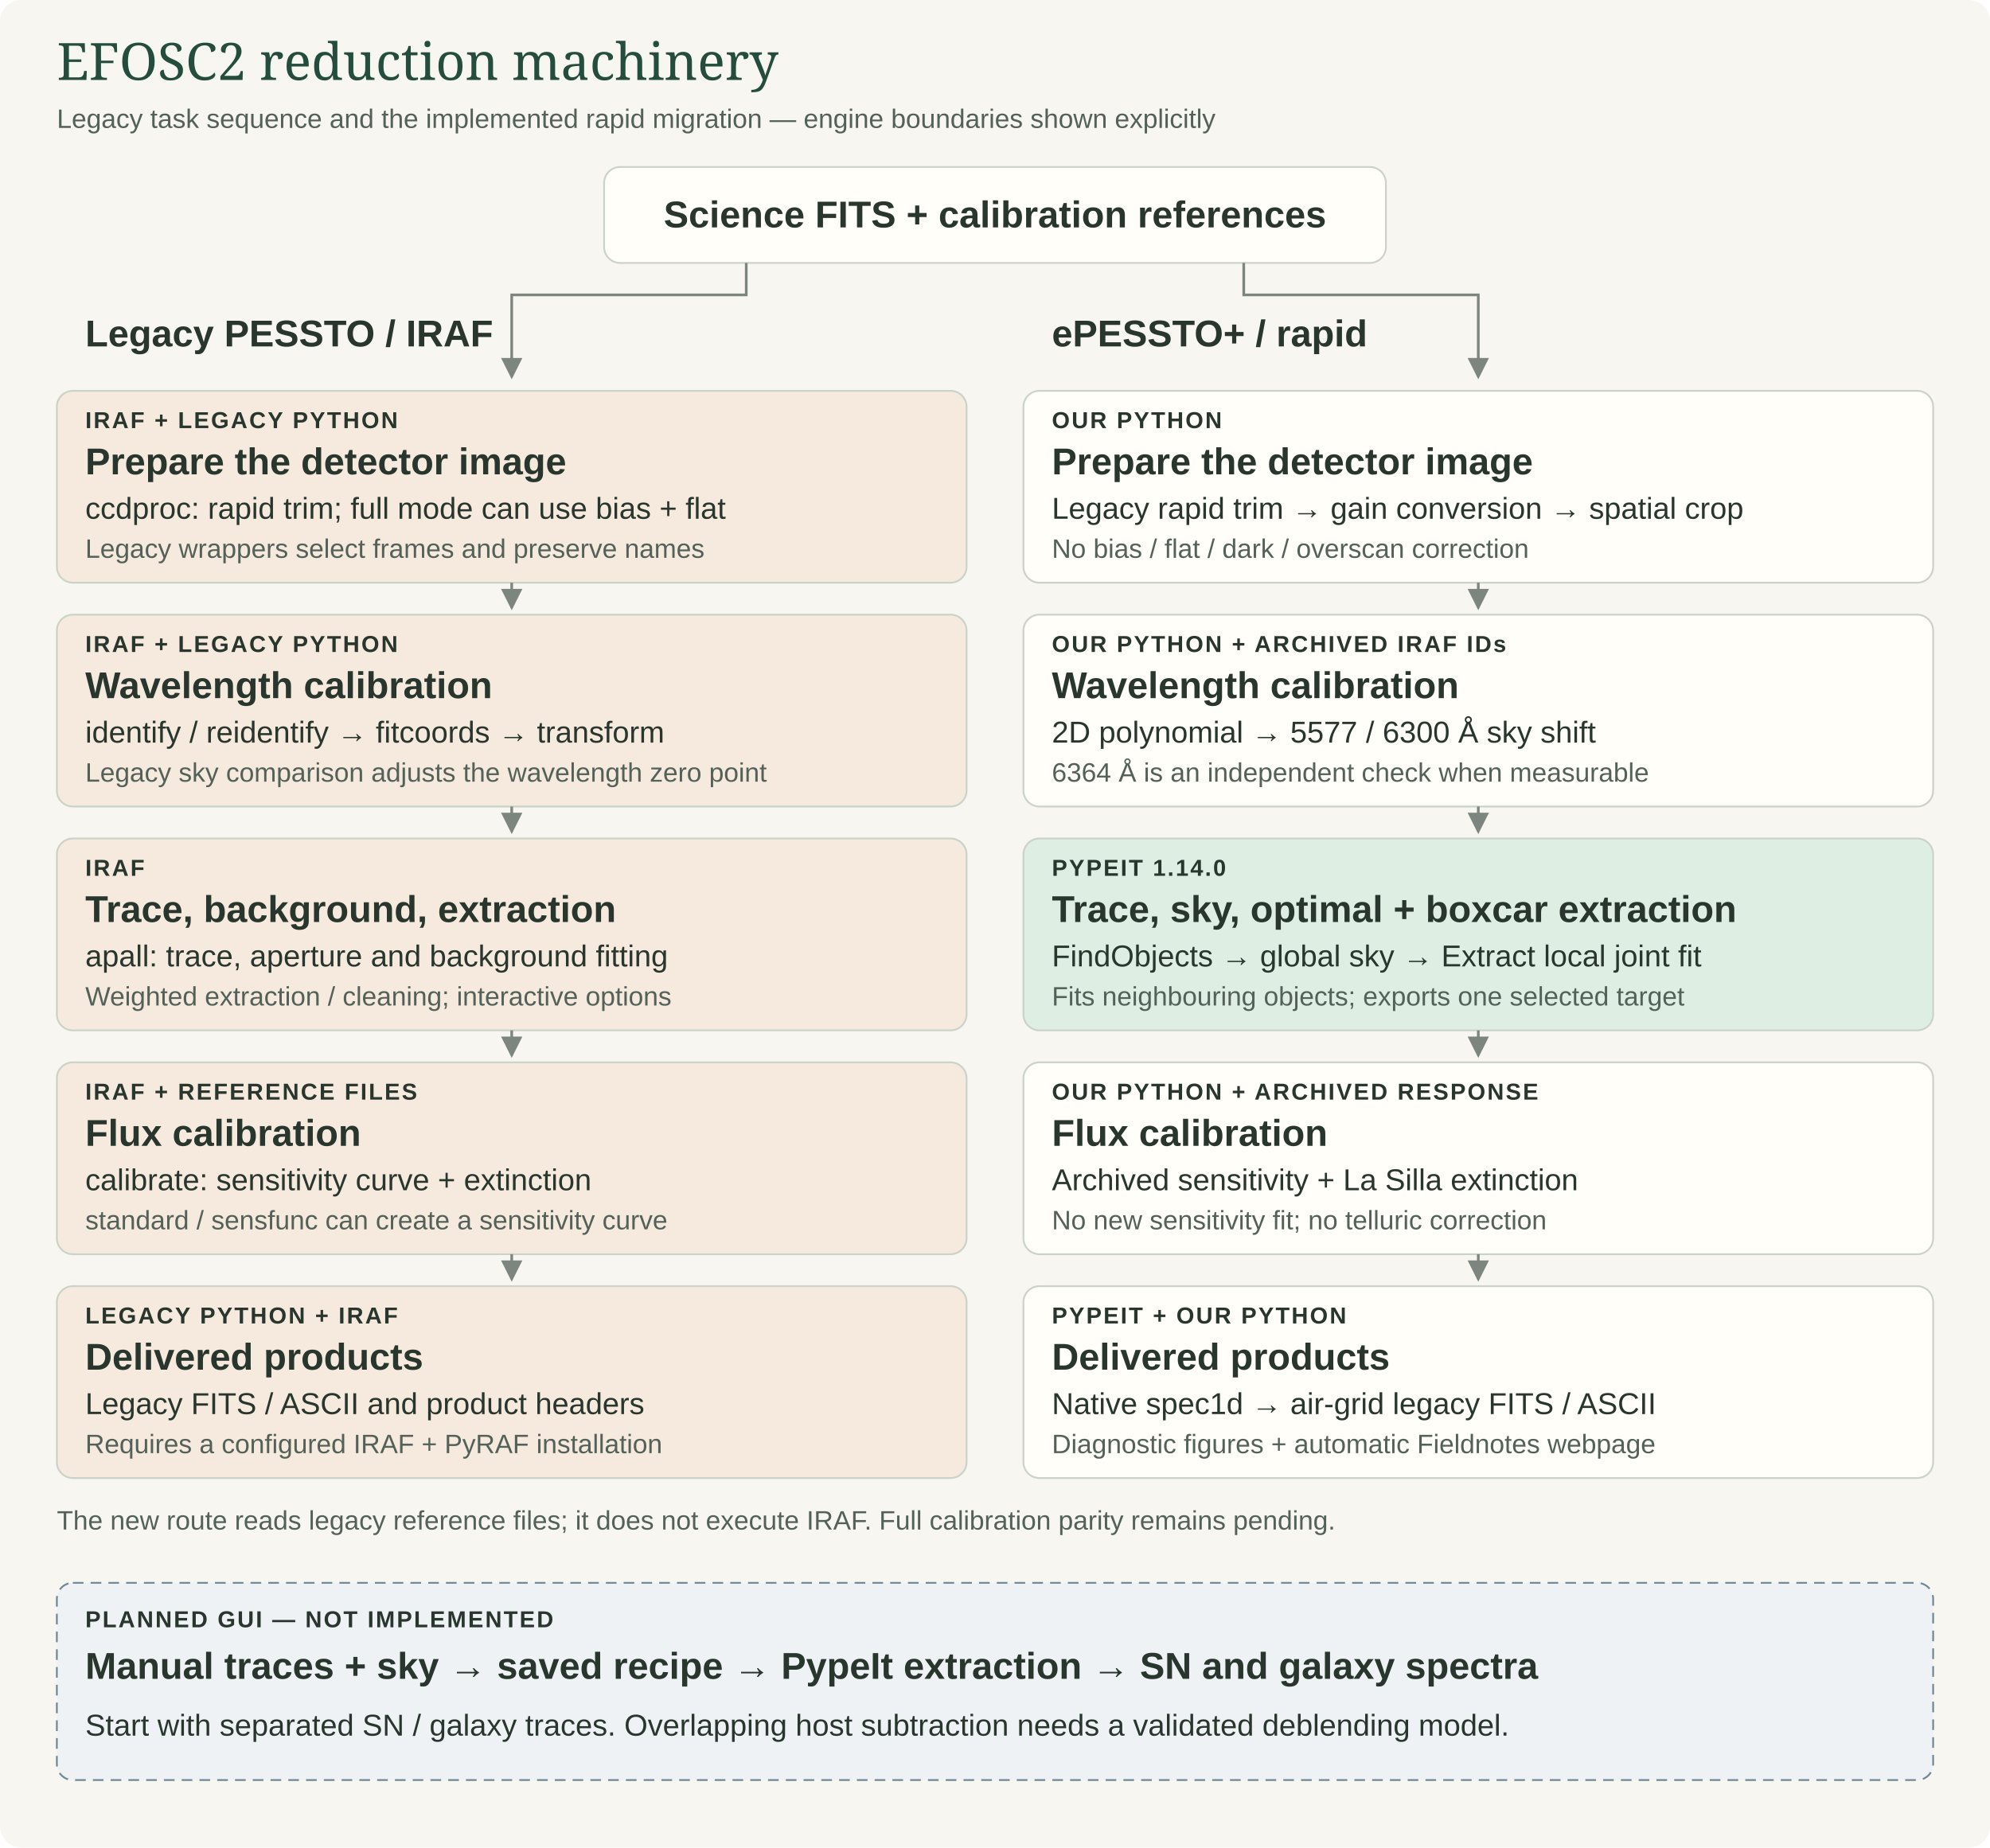
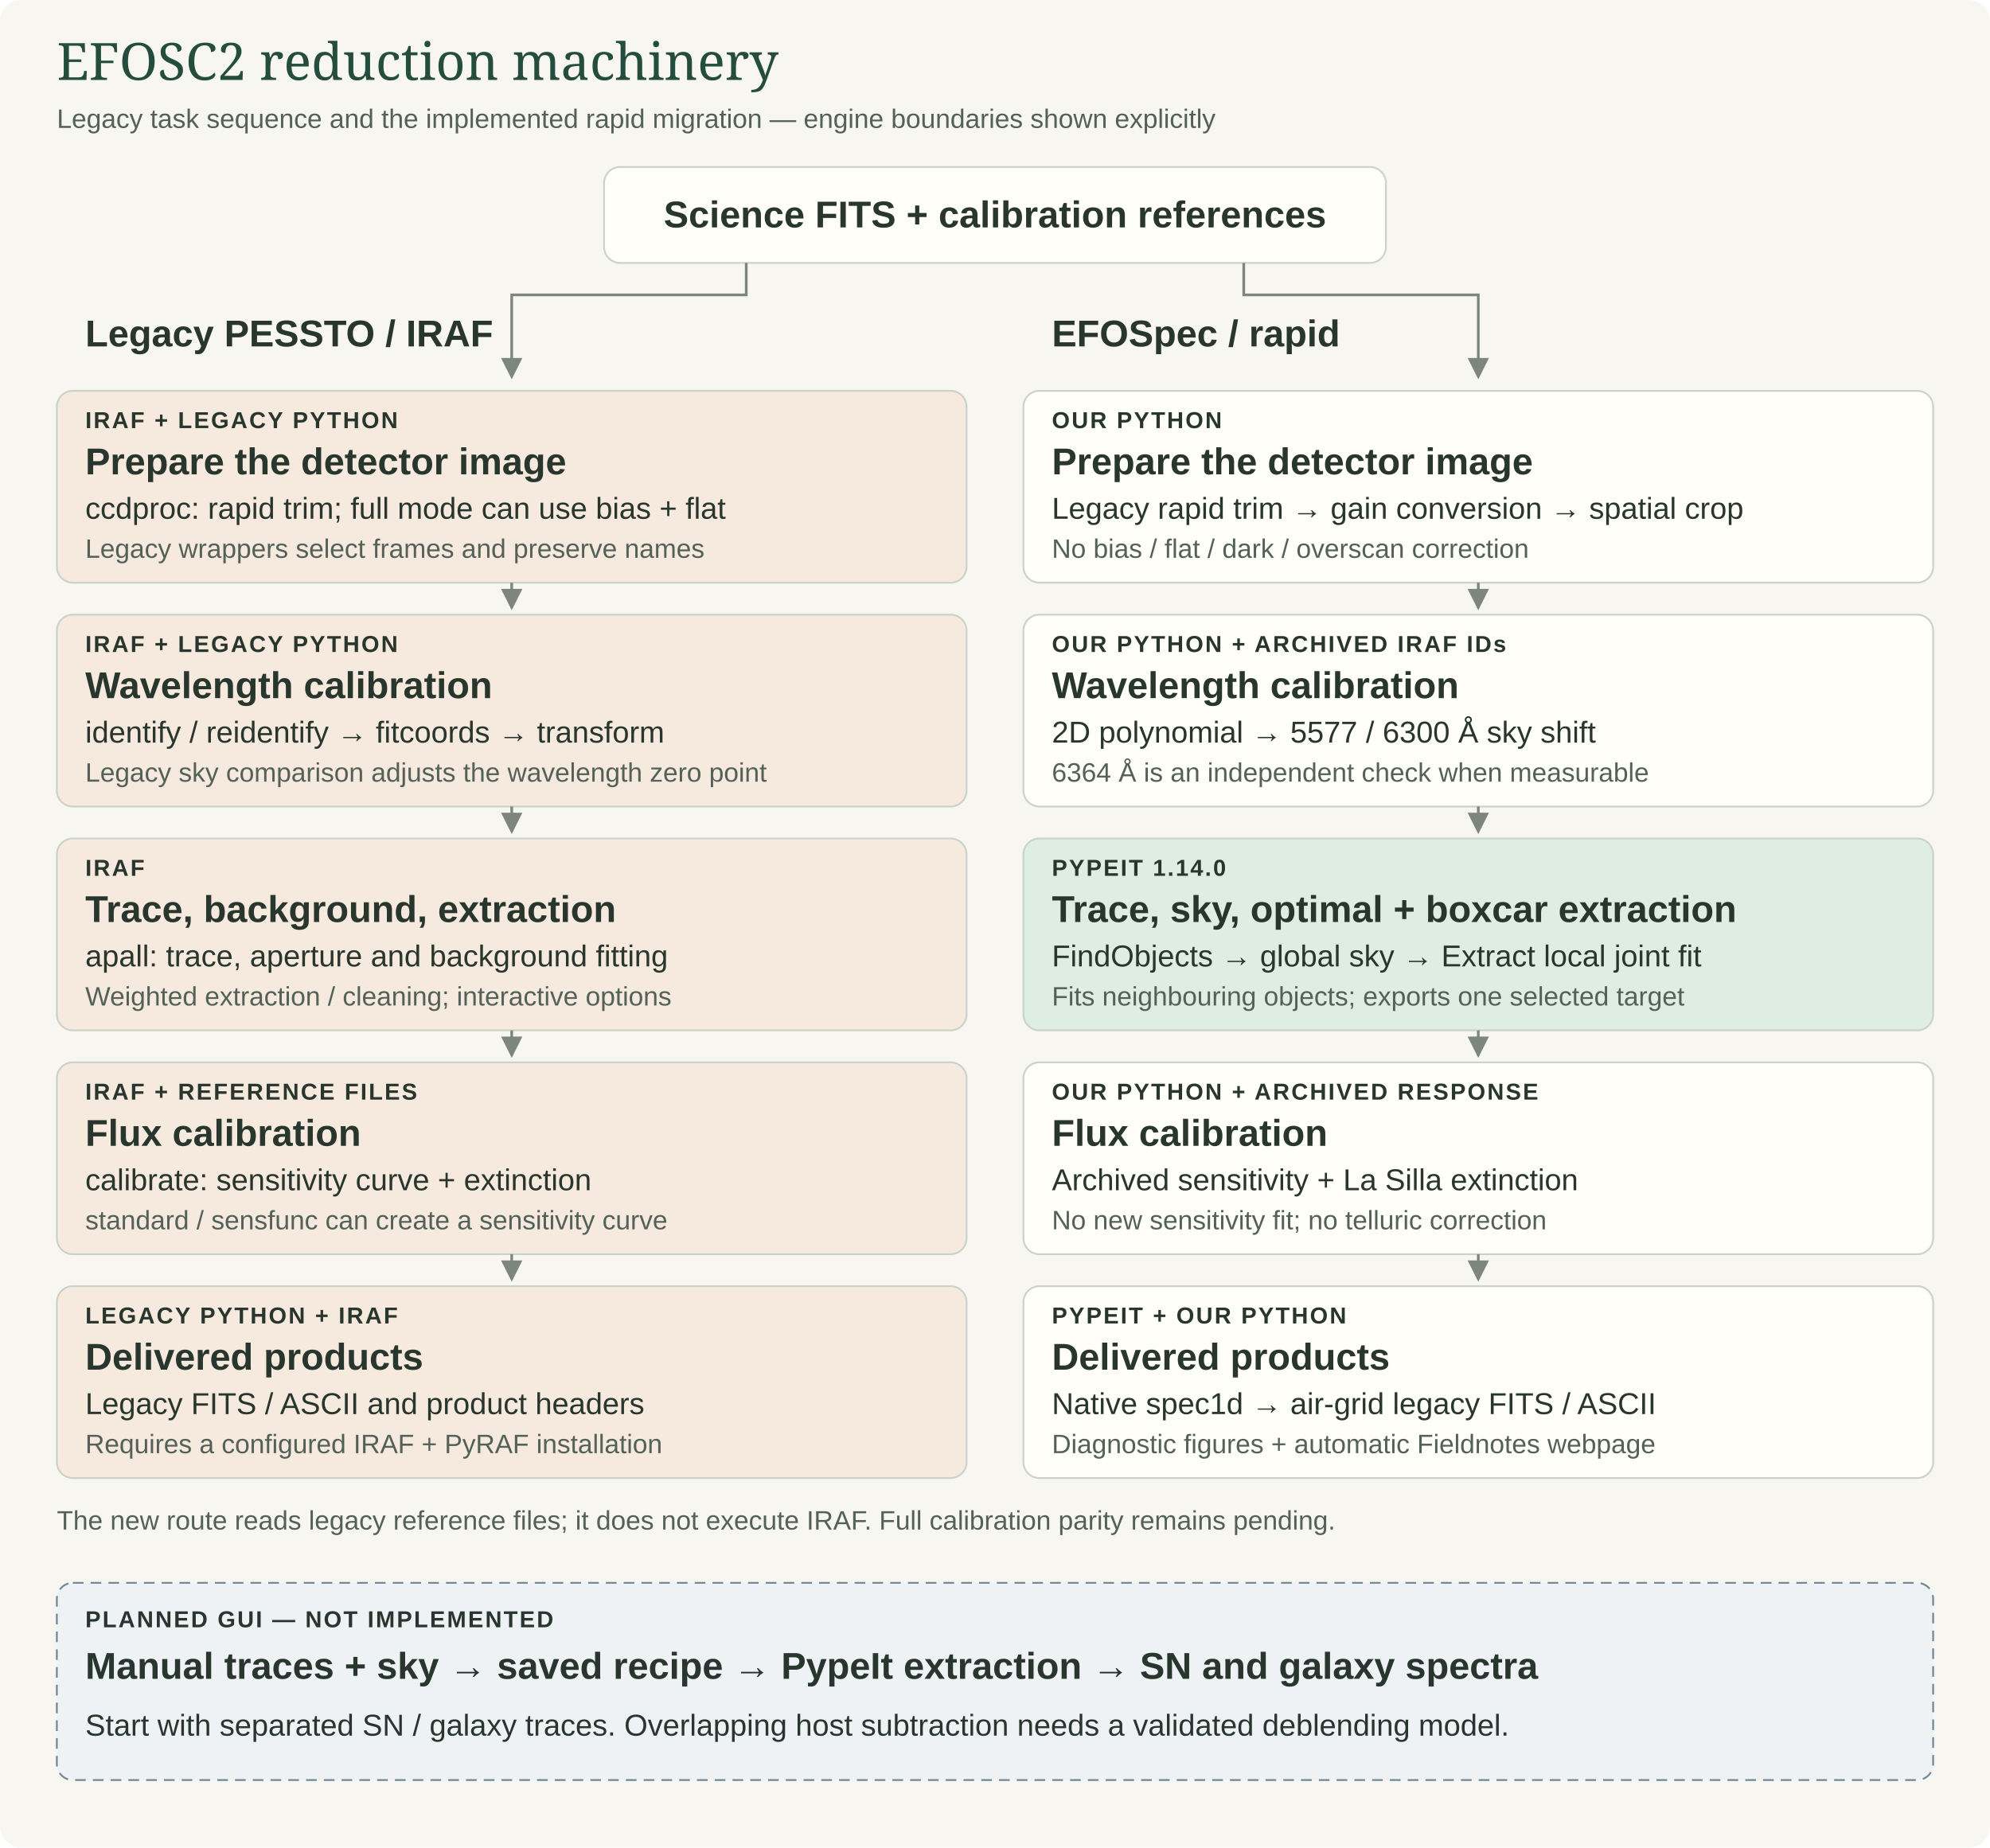
<svg xmlns="http://www.w3.org/2000/svg" width="1120" height="1040" viewBox="0 0 1120 1040" role="img" aria-labelledby="title description">
  <defs>
    <marker id="arrow" markerWidth="8" markerHeight="8" refX="7" refY="4" orient="auto">
      <path d="M0 0 L8 4 L0 8" fill="#7c857e" />
    </marker>
  </defs>
  <style>text{font-family:'Avenir Next',Avenir,Arial,sans-serif;fill:#29362e}.title{font-family:Georgia,serif;font-size:29px;fill:#244d3d}.heading{font-size:21px;font-weight:600}.body{font-size:17px}.small{font-size:15px;fill:#536159}.label{font-size:13px;font-weight:600;letter-spacing:1px}.arrow{fill:none;stroke:#7c857e;stroke-width:1.5;marker-end:url(#arrow)}</style>
  <rect width="1120" height="1040" rx="12" fill="#f7f6f0" />
  <text class="title" x="32" y="45">EFOSC2 reduction machinery</text>
  <text class="small" x="32" y="72">Legacy task sequence and the implemented rapid migration — engine boundaries shown explicitly</text>
  <rect x="340" y="94" width="440" height="54" rx="9" fill="#fffef9" stroke="#cbd3c8" />
  <text class="heading" x="560" y="128" text-anchor="middle">Science FITS + calibration references</text>
  <path class="arrow" d="M420 148 V166 H288 V212" />
  <path class="arrow" d="M700 148 V166 H832 V212" />
  <text class="heading" x="48" y="195">Legacy PESSTO / IRAF</text>
-   <text class="heading" x="592" y="195">ePESSTO+ / rapid</text>
+   <text class="heading" x="592" y="195">EFOSpec / rapid</text>
  <rect x="32" y="220" width="512" height="108" rx="9" fill="#f6e9dd" stroke="#cbd3c8" />
  <text class="label" x="48" y="241">IRAF + LEGACY PYTHON</text>
  <text class="heading" x="48" y="267">Prepare the detector image</text>
  <text class="body" x="48" y="292">ccdproc: rapid trim; full mode can use bias + flat</text>
  <text class="small" x="48" y="314">Legacy wrappers select frames and preserve names</text>
  <path class="arrow" d="M288 328 V342" />
  <rect x="32" y="346" width="512" height="108" rx="9" fill="#f6e9dd" stroke="#cbd3c8" />
  <text class="label" x="48" y="367">IRAF + LEGACY PYTHON</text>
  <text class="heading" x="48" y="393">Wavelength calibration</text>
  <text class="body" x="48" y="418">identify / reidentify → fitcoords → transform</text>
  <text class="small" x="48" y="440">Legacy sky comparison adjusts the wavelength zero point</text>
  <path class="arrow" d="M288 454 V468" />
  <rect x="32" y="472" width="512" height="108" rx="9" fill="#f6e9dd" stroke="#cbd3c8" />
  <text class="label" x="48" y="493">IRAF</text>
  <text class="heading" x="48" y="519">Trace, background, extraction</text>
  <text class="body" x="48" y="544">apall: trace, aperture and background fitting</text>
  <text class="small" x="48" y="566">Weighted extraction / cleaning; interactive options</text>
  <path class="arrow" d="M288 580 V594" />
  <rect x="32" y="598" width="512" height="108" rx="9" fill="#f6e9dd" stroke="#cbd3c8" />
  <text class="label" x="48" y="619">IRAF + REFERENCE FILES</text>
  <text class="heading" x="48" y="645">Flux calibration</text>
  <text class="body" x="48" y="670">calibrate: sensitivity curve + extinction</text>
  <text class="small" x="48" y="692">standard / sensfunc can create a sensitivity curve</text>
  <path class="arrow" d="M288 706 V720" />
  <rect x="32" y="724" width="512" height="108" rx="9" fill="#f6e9dd" stroke="#cbd3c8" />
  <text class="label" x="48" y="745">LEGACY PYTHON + IRAF</text>
  <text class="heading" x="48" y="771">Delivered products</text>
  <text class="body" x="48" y="796">Legacy FITS / ASCII and product headers</text>
  <text class="small" x="48" y="818">Requires a configured IRAF + PyRAF installation</text>
  <rect x="576" y="220" width="512" height="108" rx="9" fill="#fffef9" stroke="#cbd3c8" />
  <text class="label" x="592" y="241">OUR PYTHON</text>
  <text class="heading" x="592" y="267">Prepare the detector image</text>
  <text class="body" x="592" y="292">Legacy rapid trim → gain conversion → spatial crop</text>
  <text class="small" x="592" y="314">No bias / flat / dark / overscan correction</text>
  <path class="arrow" d="M832 328 V342" />
  <rect x="576" y="346" width="512" height="108" rx="9" fill="#fffef9" stroke="#cbd3c8" />
  <text class="label" x="592" y="367">OUR PYTHON + ARCHIVED IRAF IDs</text>
  <text class="heading" x="592" y="393">Wavelength calibration</text>
  <text class="body" x="592" y="418">2D polynomial → 5577 / 6300 Å sky shift</text>
  <text class="small" x="592" y="440">6364 Å is an independent check when measurable</text>
  <path class="arrow" d="M832 454 V468" />
  <rect x="576" y="472" width="512" height="108" rx="9" fill="#deeee3" stroke="#cbd3c8" />
  <text class="label" x="592" y="493">PYPEIT 1.14.0</text>
  <text class="heading" x="592" y="519">Trace, sky, optimal + boxcar extraction</text>
  <text class="body" x="592" y="544">FindObjects → global sky → Extract local joint fit</text>
  <text class="small" x="592" y="566">Fits neighbouring objects; exports one selected target</text>
  <path class="arrow" d="M832 580 V594" />
  <rect x="576" y="598" width="512" height="108" rx="9" fill="#fffef9" stroke="#cbd3c8" />
  <text class="label" x="592" y="619">OUR PYTHON + ARCHIVED RESPONSE</text>
  <text class="heading" x="592" y="645">Flux calibration</text>
  <text class="body" x="592" y="670">Archived sensitivity + La Silla extinction</text>
  <text class="small" x="592" y="692">No new sensitivity fit; no telluric correction</text>
  <path class="arrow" d="M832 706 V720" />
  <rect x="576" y="724" width="512" height="108" rx="9" fill="#fffef9" stroke="#cbd3c8" />
  <text class="label" x="592" y="745">PYPEIT + OUR PYTHON</text>
  <text class="heading" x="592" y="771">Delivered products</text>
  <text class="body" x="592" y="796">Native spec1d → air-grid legacy FITS / ASCII</text>
  <text class="small" x="592" y="818">Diagnostic figures + automatic Fieldnotes webpage</text>
  <text class="small" x="32" y="861">The new route reads legacy reference files; it does not execute IRAF. Full calibration parity remains pending.</text>
  <rect x="32" y="891" width="1056" height="111" rx="9" fill="#eef2f5" stroke="#6f8797" stroke-dasharray="6 4" />
  <text class="label" x="48" y="916">PLANNED GUI — NOT IMPLEMENTED</text>
  <text class="heading" x="48" y="945">Manual traces + sky → saved recipe → PypeIt extraction → SN and galaxy spectra</text>
  <text class="body" x="48" y="977">Start with separated SN / galaxy traces. Overlapping host subtraction needs a validated deblending model.</text>
</svg>
